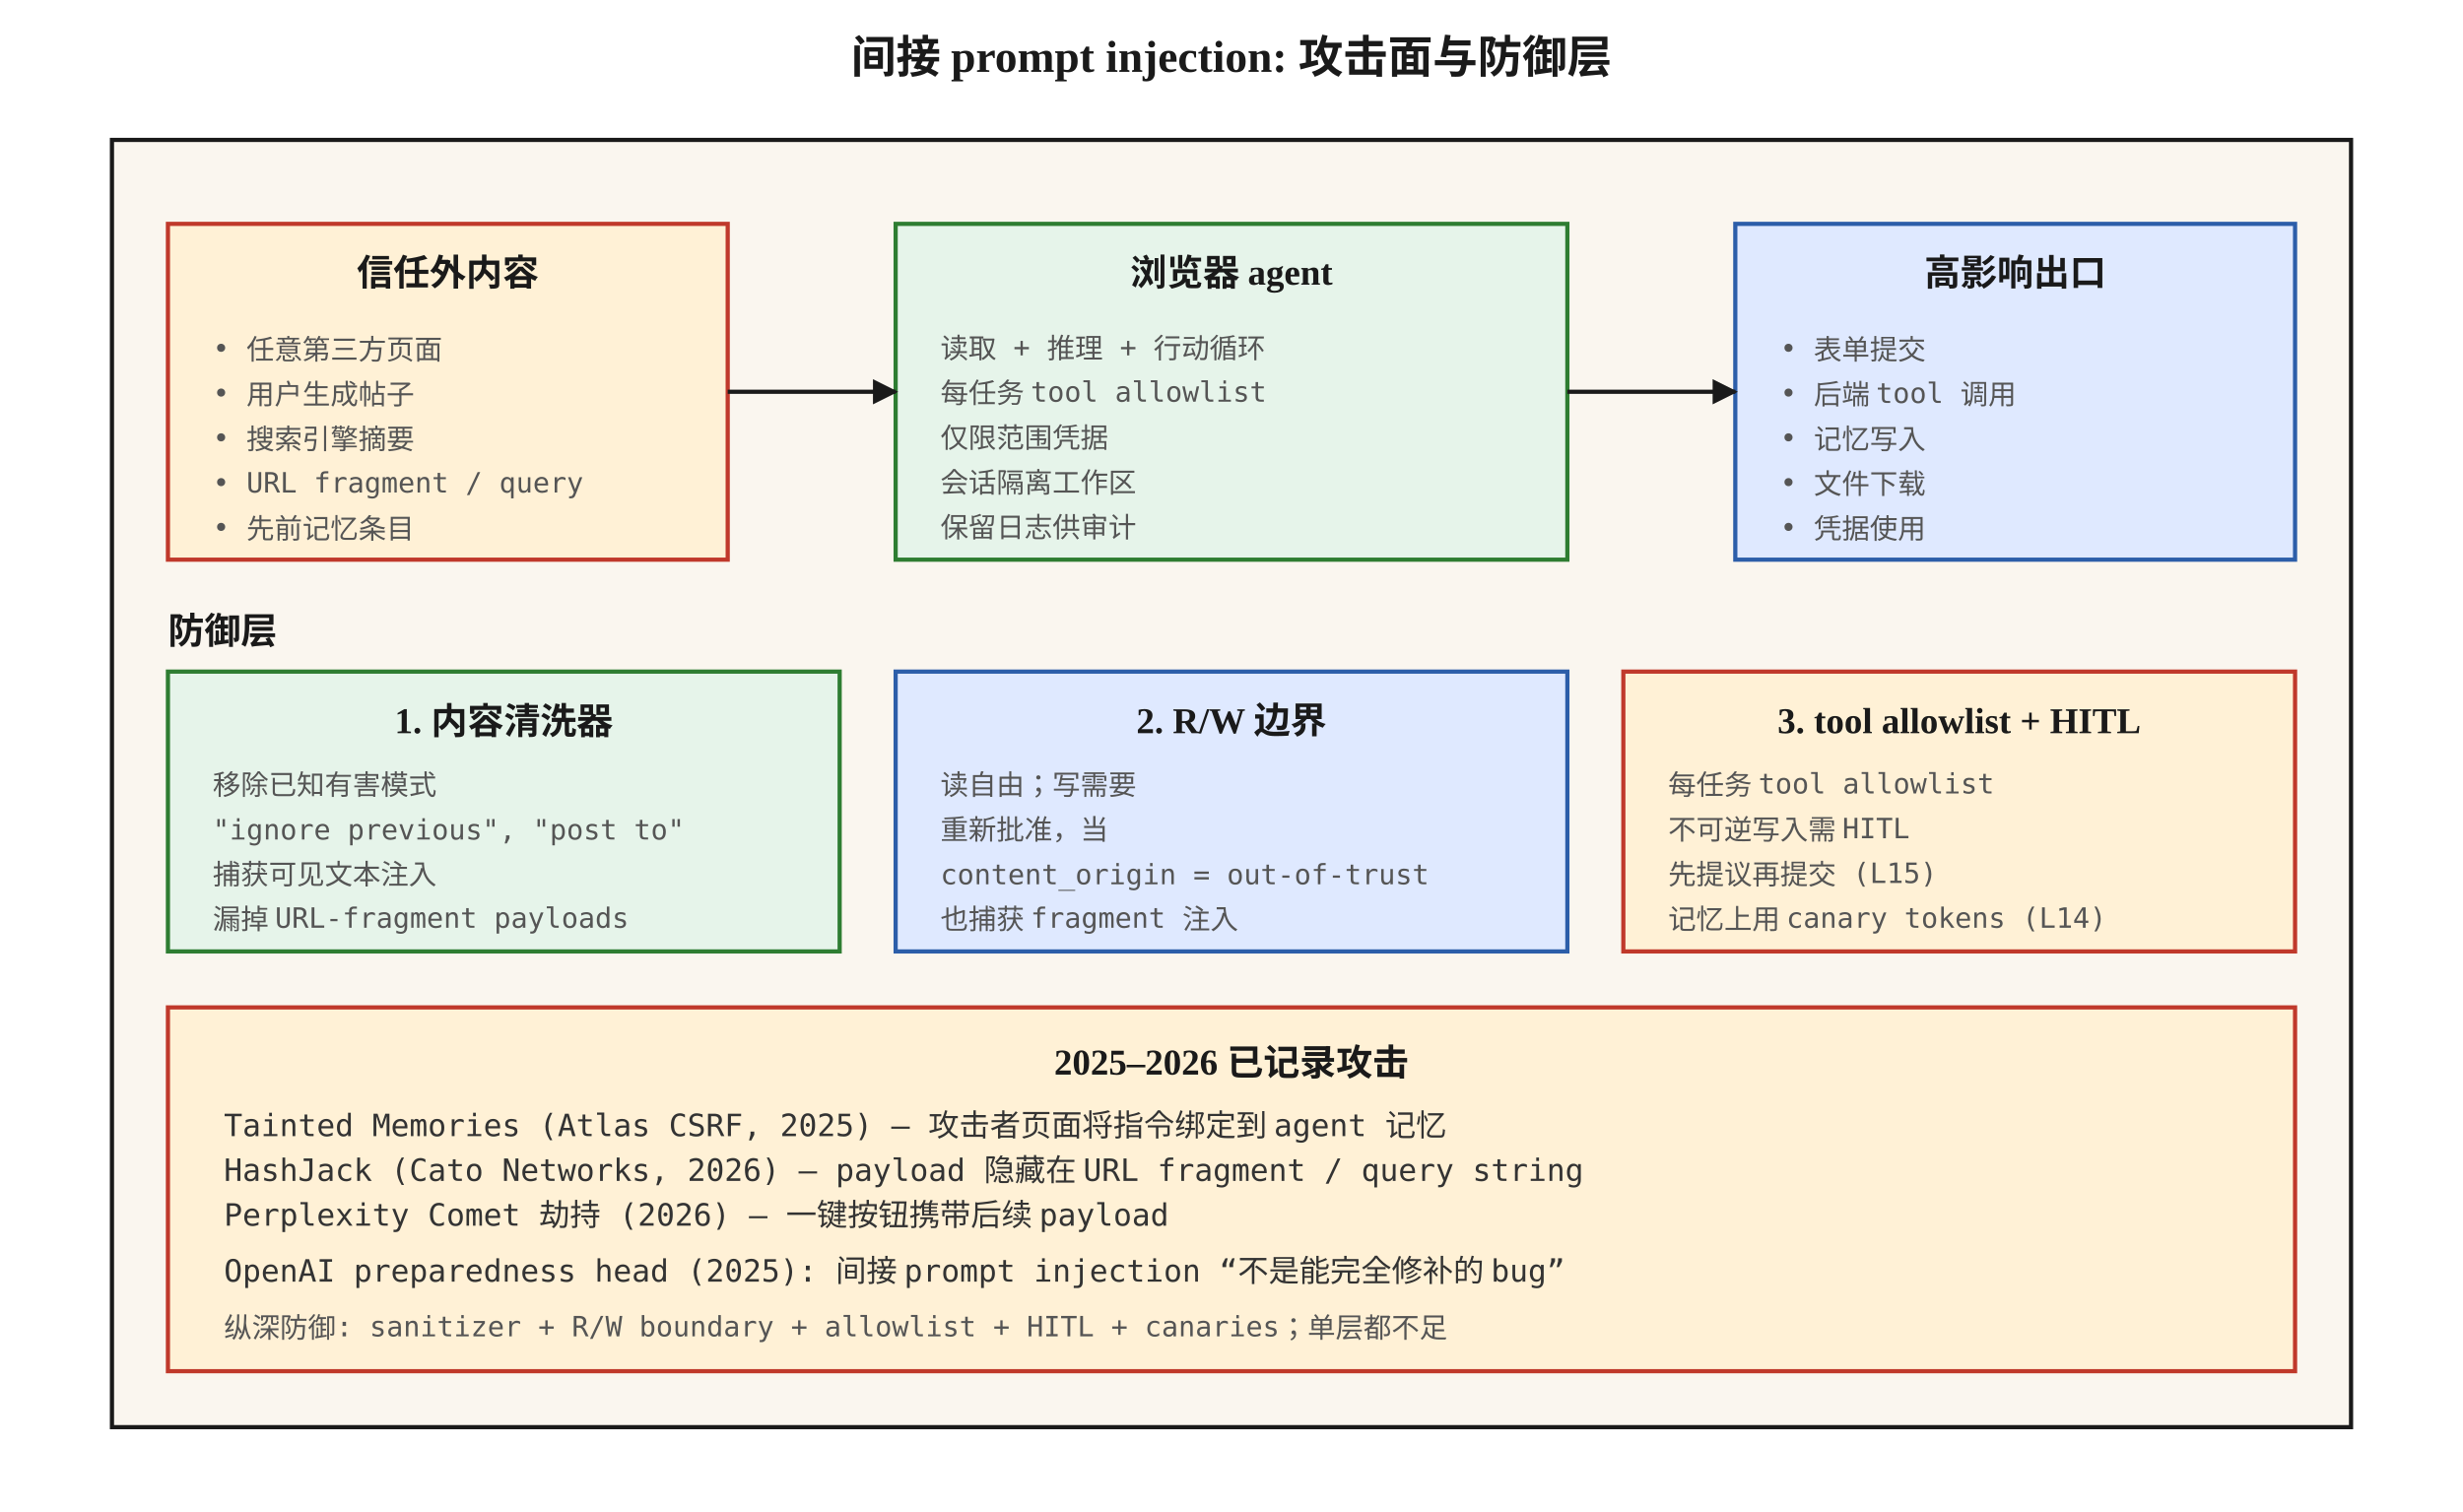
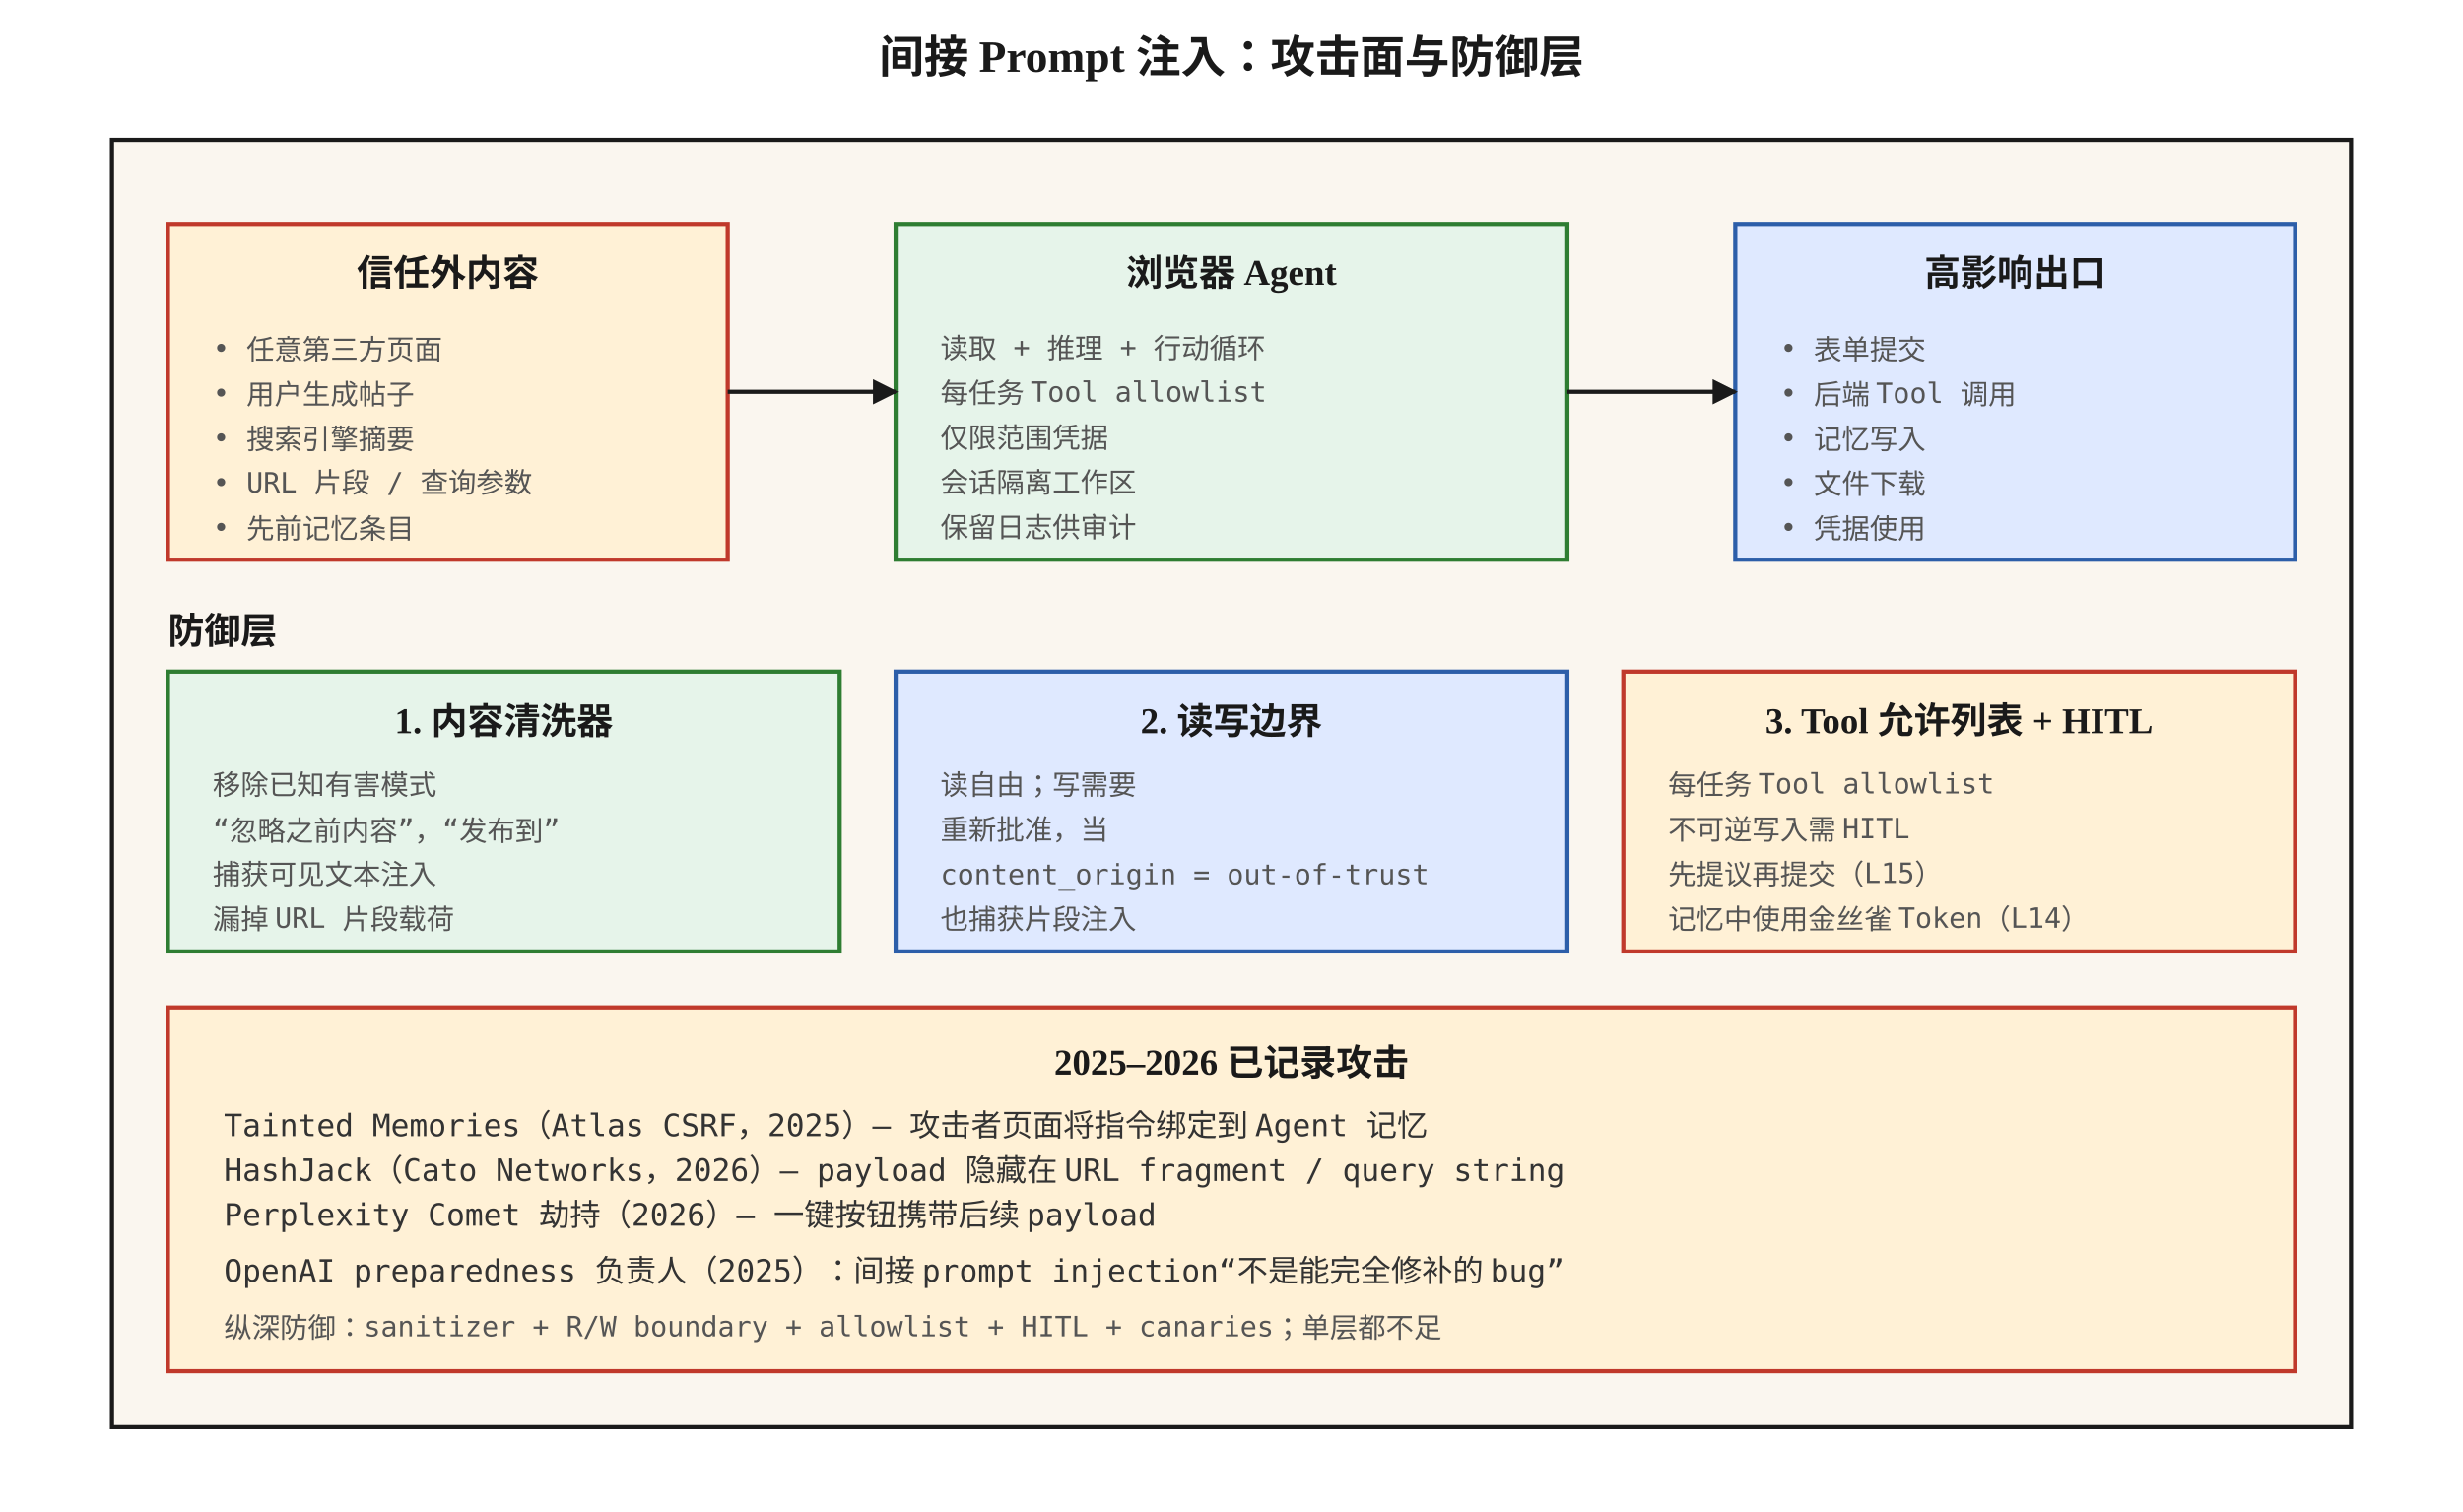
<svg xmlns="http://www.w3.org/2000/svg" viewBox="0 0 880 540" font-family="Georgia, 'Times New Roman', serif">
  <defs>
    <marker id="arrow" viewBox="0 0 10 10" refX="9" refY="5" markerWidth="6" markerHeight="6" orient="auto">
      <path d="M0,0 L10,5 L0,10 z" fill="#1a1a1a" />
    </marker>
    <style>
      .box { fill: #faf6ef; stroke: #1a1a1a; stroke-width: 1.5; }
      .hot { fill: #fff1d6; stroke: #c0392b; stroke-width: 1.5; }
      .cool { fill: #e6f4ea; stroke: #2e7d32; stroke-width: 1.5; }
      .cold { fill: #dfe9ff; stroke: #2c5ea9; stroke-width: 1.5; }
      .label { font-size: 13px; font-weight: 600; fill: #1a1a1a; }
      .content { font-size: 11px; font-family: 'Menlo', monospace; fill: #333; }
      .small { font-size: 10px; font-family: 'Menlo', monospace; fill: #555; }
      .title { font-size: 16px; font-weight: 700; fill: #1a1a1a; }
    </style>
  </defs>
-   <text x="440" y="26" text-anchor="middle" class="title">间接 prompt injection: 攻击面与防御层</text>
+   <text x="440" y="26" text-anchor="middle" class="title">间接 Prompt 注入：攻击面与防御层</text>
  <rect x="40" y="50" width="800" height="460" class="box" />
  <rect x="60" y="80" width="200" height="120" class="hot" />
  <text x="160" y="102" text-anchor="middle" class="label">信任外内容</text>
  <text x="76" y="128" class="small">• 任意第三方页面</text>
  <text x="76" y="144" class="small">• 用户生成帖子</text>
  <text x="76" y="160" class="small">• 搜索引擎摘要</text>
-   <text x="76" y="176" class="small">• URL fragment / query</text>
+   <text x="76" y="176" class="small">• URL 片段 / 查询参数</text>
  <text x="76" y="192" class="small">• 先前记忆条目</text>
  <rect x="320" y="80" width="240" height="120" class="cool" />
-   <text x="440" y="102" text-anchor="middle" class="label">浏览器 agent</text>
+   <text x="440" y="102" text-anchor="middle" class="label">浏览器 Agent</text>
  <text x="336" y="128" class="small">读取 + 推理 + 行动循环</text>
-   <text x="336" y="144" class="small">每任务 tool allowlist</text>
+   <text x="336" y="144" class="small">每任务 Tool allowlist</text>
  <text x="336" y="160" class="small">仅限范围凭据</text>
  <text x="336" y="176" class="small">会话隔离工作区</text>
  <text x="336" y="192" class="small">保留日志供审计</text>
  <rect x="620" y="80" width="200" height="120" class="cold" />
  <text x="720" y="102" text-anchor="middle" class="label">高影响出口</text>
  <text x="636" y="128" class="small">• 表单提交</text>
-   <text x="636" y="144" class="small">• 后端 tool 调用</text>
+   <text x="636" y="144" class="small">• 后端 Tool 调用</text>
  <text x="636" y="160" class="small">• 记忆写入</text>
  <text x="636" y="176" class="small">• 文件下载</text>
  <text x="636" y="192" class="small">• 凭据使用</text>
  <path d="M260 140 L320 140" stroke="#1a1a1a" stroke-width="1.5" marker-end="url(#arrow)" />
  <path d="M560 140 L620 140" stroke="#1a1a1a" stroke-width="1.5" marker-end="url(#arrow)" />
  <text x="60" y="230" class="label">防御层</text>
  <rect x="60" y="240" width="240" height="100" class="cool" />
  <text x="180" y="262" text-anchor="middle" class="label">1. 内容清洗器</text>
  <text x="76" y="284" class="small">移除已知有害模式</text>
-   <text x="76" y="300" class="small">"ignore previous", "post to"</text>
+   <text x="76" y="300" class="small">“忽略之前内容”，“发布到”</text>
  <text x="76" y="316" class="small">捕获可见文本注入</text>
-   <text x="76" y="332" class="small">漏掉 URL-fragment payloads</text>
+   <text x="76" y="332" class="small">漏掉 URL 片段载荷</text>
  <rect x="320" y="240" width="240" height="100" class="cold" />
-   <text x="440" y="262" text-anchor="middle" class="label">2. R/W 边界</text>
+   <text x="440" y="262" text-anchor="middle" class="label">2. 读写边界</text>
  <text x="336" y="284" class="small">读自由；写需要</text>
  <text x="336" y="300" class="small">重新批准，当</text>
  <text x="336" y="316" class="small">content_origin = out-of-trust</text>
-   <text x="336" y="332" class="small">也捕获 fragment 注入</text>
+   <text x="336" y="332" class="small">也捕获片段注入</text>
  <rect x="580" y="240" width="240" height="100" class="hot" />
-   <text x="700" y="262" text-anchor="middle" class="label">3. tool allowlist + HITL</text>
-   <text x="596" y="284" class="small">每任务 tool allowlist</text>
+   <text x="700" y="262" text-anchor="middle" class="label">3. Tool 允许列表 + HITL</text>
+   <text x="596" y="284" class="small">每任务 Tool allowlist</text>
  <text x="596" y="300" class="small">不可逆写入需 HITL</text>
-   <text x="596" y="316" class="small">先提议再提交 (L15)</text>
-   <text x="596" y="332" class="small">记忆上用 canary tokens (L14)</text>
+   <text x="596" y="316" class="small">先提议再提交（L15）</text>
+   <text x="596" y="332" class="small">记忆中使用金丝雀 Token（L14）</text>
  <rect x="60" y="360" width="760" height="130" class="hot" />
  <text x="440" y="384" text-anchor="middle" class="label">2025–2026 已记录攻击</text>
-   <text x="80" y="406" class="content">Tainted Memories (Atlas CSRF, 2025) — 攻击者页面将指令绑定到 agent 记忆</text>
-   <text x="80" y="422" class="content">HashJack (Cato Networks, 2026) — payload 隐藏在 URL fragment / query string</text>
-   <text x="80" y="438" class="content">Perplexity Comet 劫持 (2026) — 一键按钮携带后续 payload</text>
-   <text x="80" y="458" class="content">OpenAI preparedness head (2025): 间接 prompt injection “不是能完全修补的 bug”</text>
-   <text x="80" y="478" class="small">纵深防御: sanitizer + R/W boundary + allowlist + HITL + canaries；单层都不足</text>
+   <text x="80" y="406" class="content">Tainted Memories（Atlas CSRF，2025）— 攻击者页面将指令绑定到 Agent 记忆</text>
+   <text x="80" y="422" class="content">HashJack（Cato Networks，2026）— payload 隐藏在 URL fragment / query string</text>
+   <text x="80" y="438" class="content">Perplexity Comet 劫持（2026）— 一键按钮携带后续 payload</text>
+   <text x="80" y="458" class="content">OpenAI preparedness 负责人（2025）：间接 prompt injection“不是能完全修补的 bug”</text>
+   <text x="80" y="478" class="small">纵深防御：sanitizer + R/W boundary + allowlist + HITL + canaries；单层都不足</text>
</svg>
